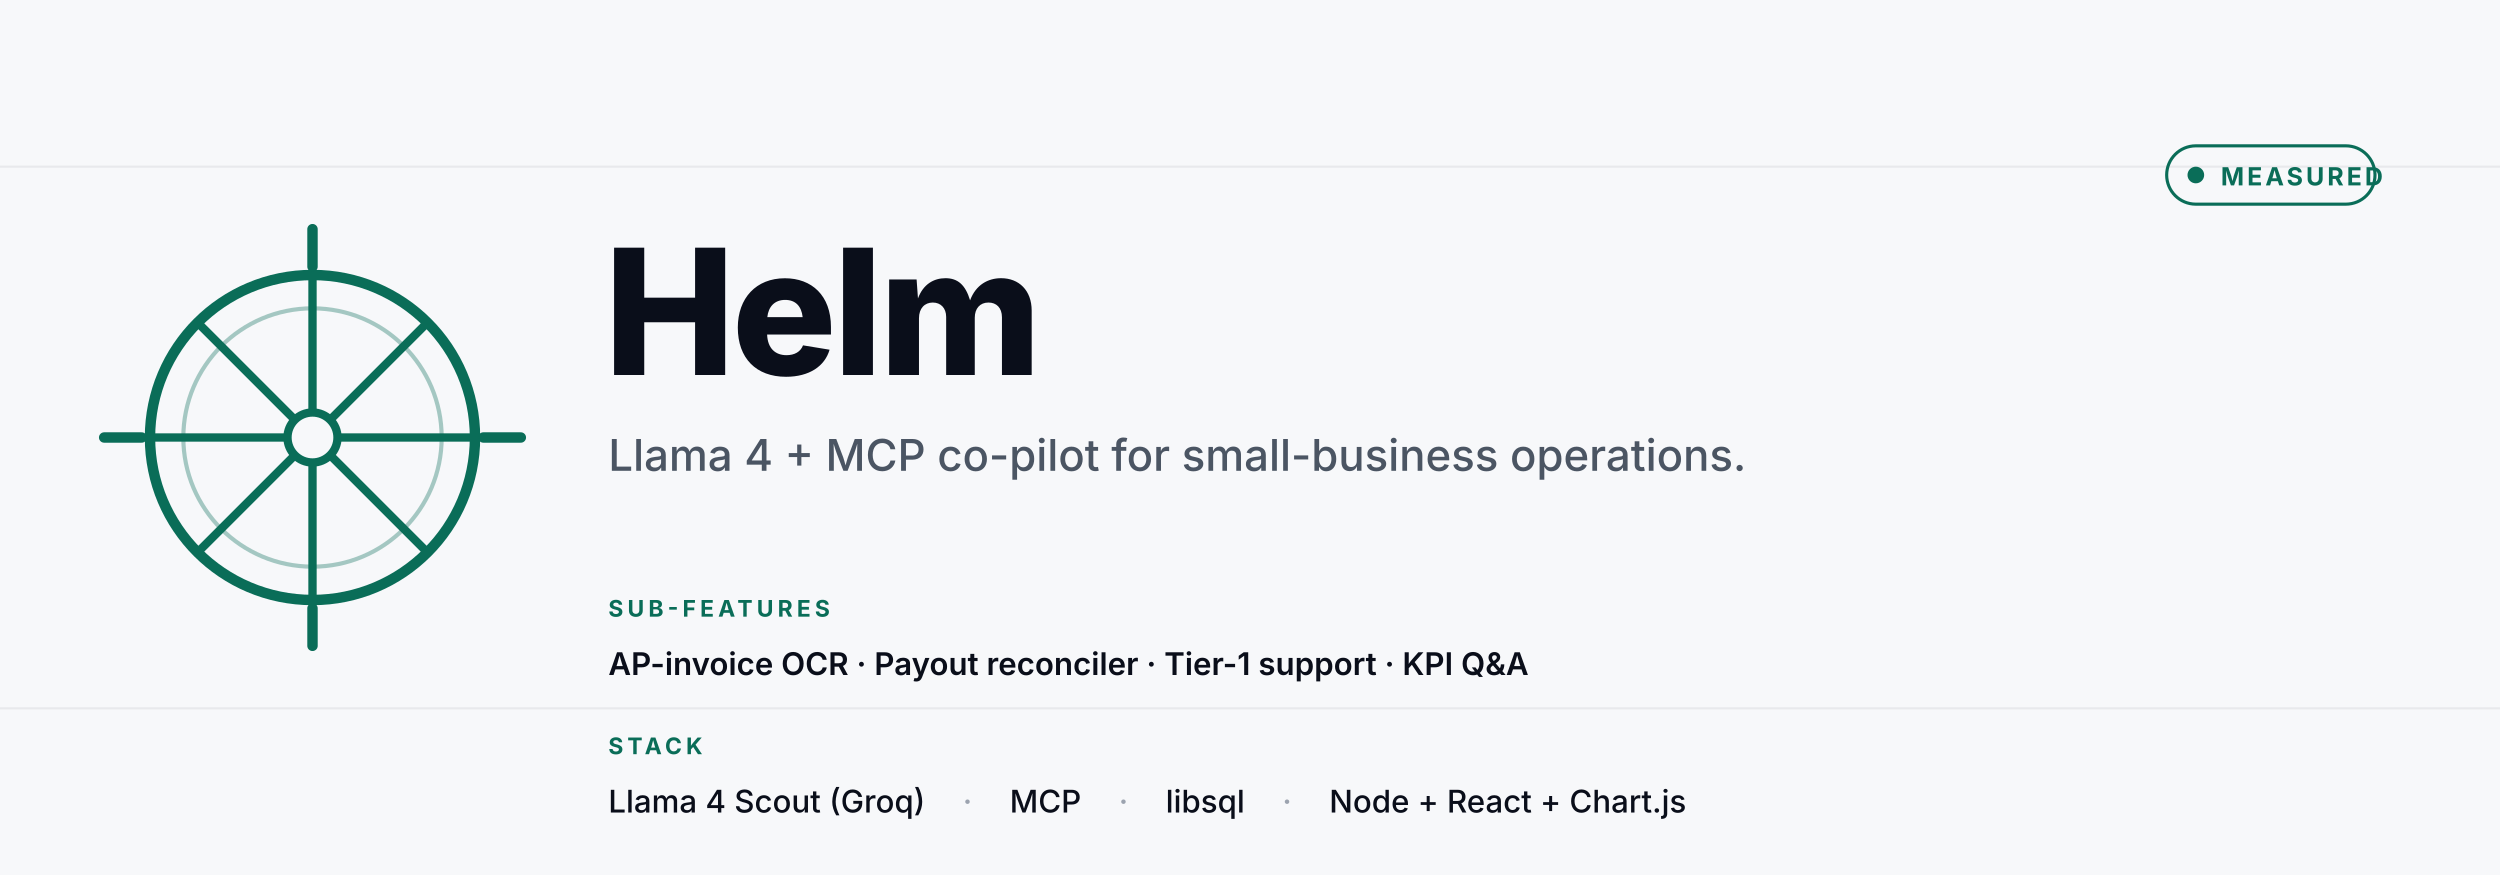
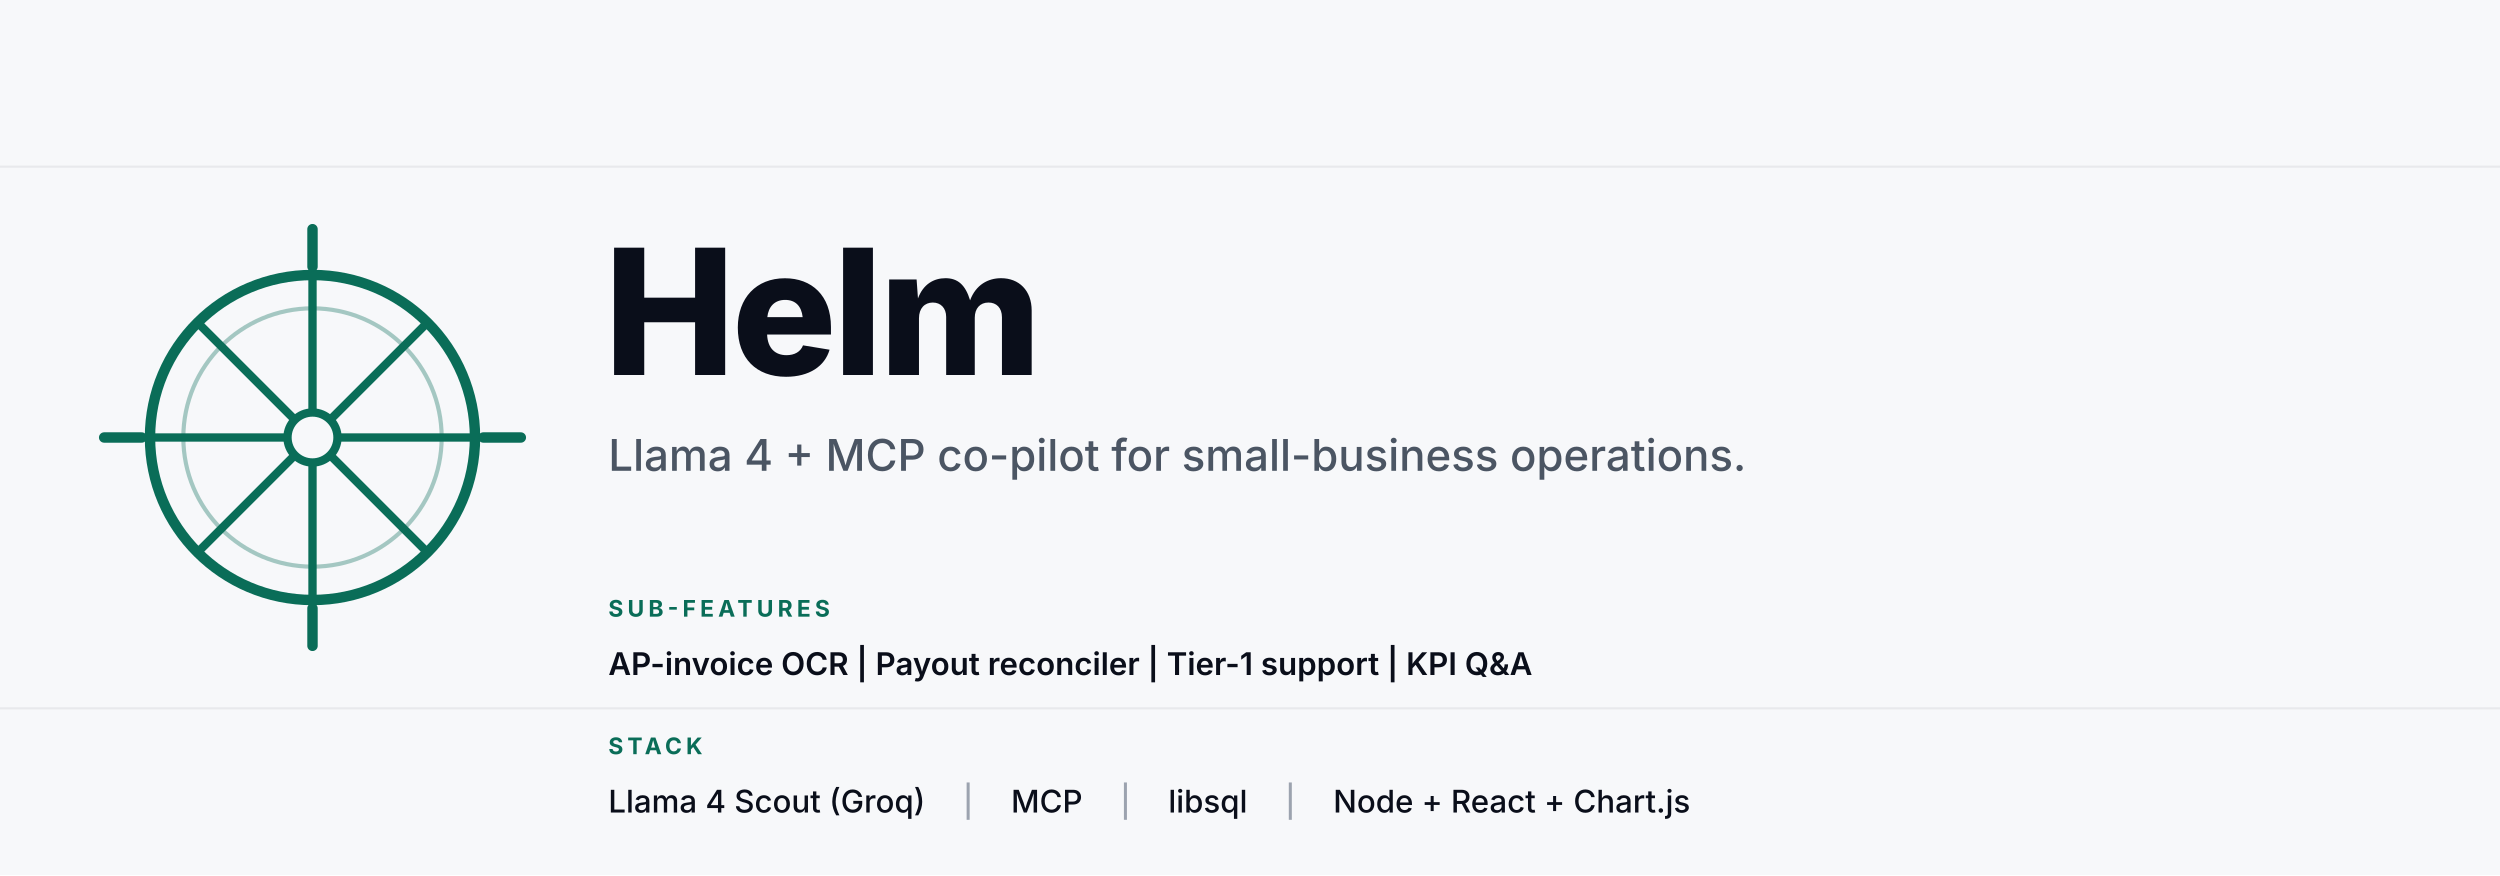
<svg xmlns="http://www.w3.org/2000/svg" viewBox="0 0 1200 420" font-family="ui-sans-serif, system-ui, -apple-system, 'Segoe UI', Inter, sans-serif">
  <rect width="1200" height="420" fill="#F7F8FA" />
  <g stroke="rgba(10,14,26,0.06)" stroke-width="1">
    <line x1="0" y1="80" x2="1200" y2="80" />
    <line x1="0" y1="340" x2="1200" y2="340" />
  </g>
  <g transform="translate(150, 210)">
    <circle cx="0" cy="0" r="78" fill="none" stroke="#0A6D58" stroke-width="5" />
    <circle cx="0" cy="0" r="62" fill="none" stroke="#0A6D58" stroke-width="2" opacity="0.35" />
    <g stroke="#0A6D58" stroke-width="4" stroke-linecap="round">
      <line x1="0" y1="-78" x2="0" y2="78" />
      <line x1="-78" y1="0" x2="78" y2="0" />
      <line x1="-55.15" y1="-55.15" x2="55.15" y2="55.15" />
      <line x1="-55.15" y1="55.15" x2="55.15" y2="-55.15" />
    </g>
    <circle cx="0" cy="0" r="12" fill="#F7F8FA" stroke="#0A6D58" stroke-width="4" />
    <g stroke="#0A6D58" stroke-width="5" stroke-linecap="round">
      <line x1="0" y1="-82" x2="0" y2="-100" />
      <line x1="0" y1="82" x2="0" y2="100" />
      <line x1="-82" y1="0" x2="-100" y2="0" />
      <line x1="82" y1="0" x2="100" y2="0" />
    </g>
  </g>
  <text x="290" y="180" fill="#0A0E1A" font-size="84" font-weight="800" letter-spacing="-0.02em">
    Helm
  </text>
  <text x="292" y="226" fill="#4B5563" font-size="21" font-weight="500">
    Llama 4 + MCP co-pilot for small-business operations.
  </text>
  <g font-size="11" font-weight="700" letter-spacing="0.18em">
    <text x="292" y="296" fill="#0A6D58">SUB-FEATURES</text>
    <text x="292" y="324" fill="#0A0E1A" font-size="15" font-weight="600" letter-spacing="0">
-       AP-invoice OCR · Payout reconciler · Tier-1 support · KPI Q&amp;A
+       AP-invoice OCR | Payout reconciler | Tier-1 support | KPI Q&amp;A
    </text>
    <text x="292" y="362" fill="#0A6D58">STACK</text>
    <text x="292" y="390" fill="#0A0E1A" font-size="15" font-weight="500" letter-spacing="0">
      <tspan>Llama 4 Scout (Groq)</tspan>
-       <tspan dx="14" fill="#9CA3AF">·</tspan>
+       <tspan dx="14" fill="#9CA3AF">|</tspan>
      <tspan dx="14">MCP</tspan>
-       <tspan dx="14" fill="#9CA3AF">·</tspan>
+       <tspan dx="14" fill="#9CA3AF">|</tspan>
      <tspan dx="14">libsql</tspan>
-       <tspan dx="14" fill="#9CA3AF">·</tspan>
+       <tspan dx="14" fill="#9CA3AF">|</tspan>
      <tspan dx="14">Node + React + Chart.js</tspan>
    </text>
  </g>
-   <g transform="translate(1040, 70)">
-     <rect x="0" y="0" width="100" height="28" rx="14" fill="none" stroke="#0A6D58" stroke-width="1.5" />
-     <circle cx="14" cy="14" r="4" fill="#0A6D58" />
-     <text x="26" y="19" fill="#0A6D58" font-size="12" font-weight="700" letter-spacing="0.12em">
-       MEASURED
-     </text>
-   </g>
</svg>
